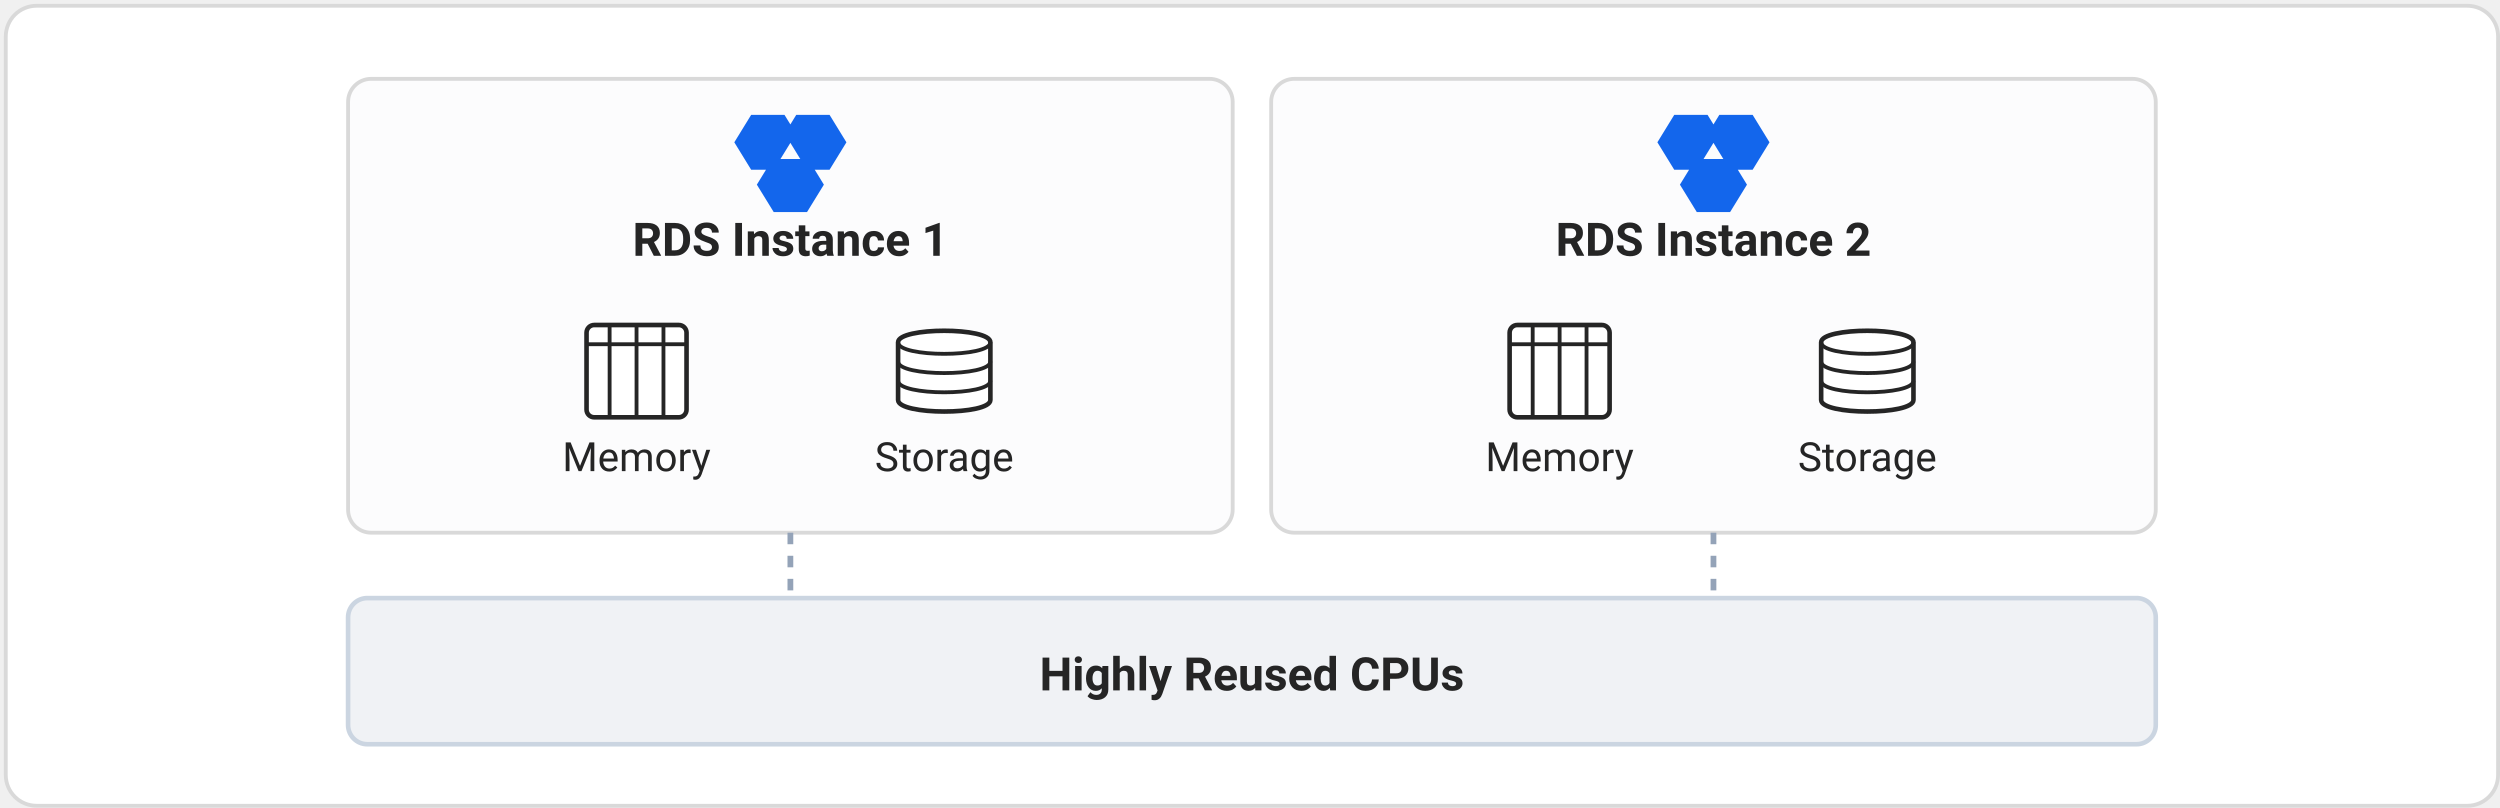
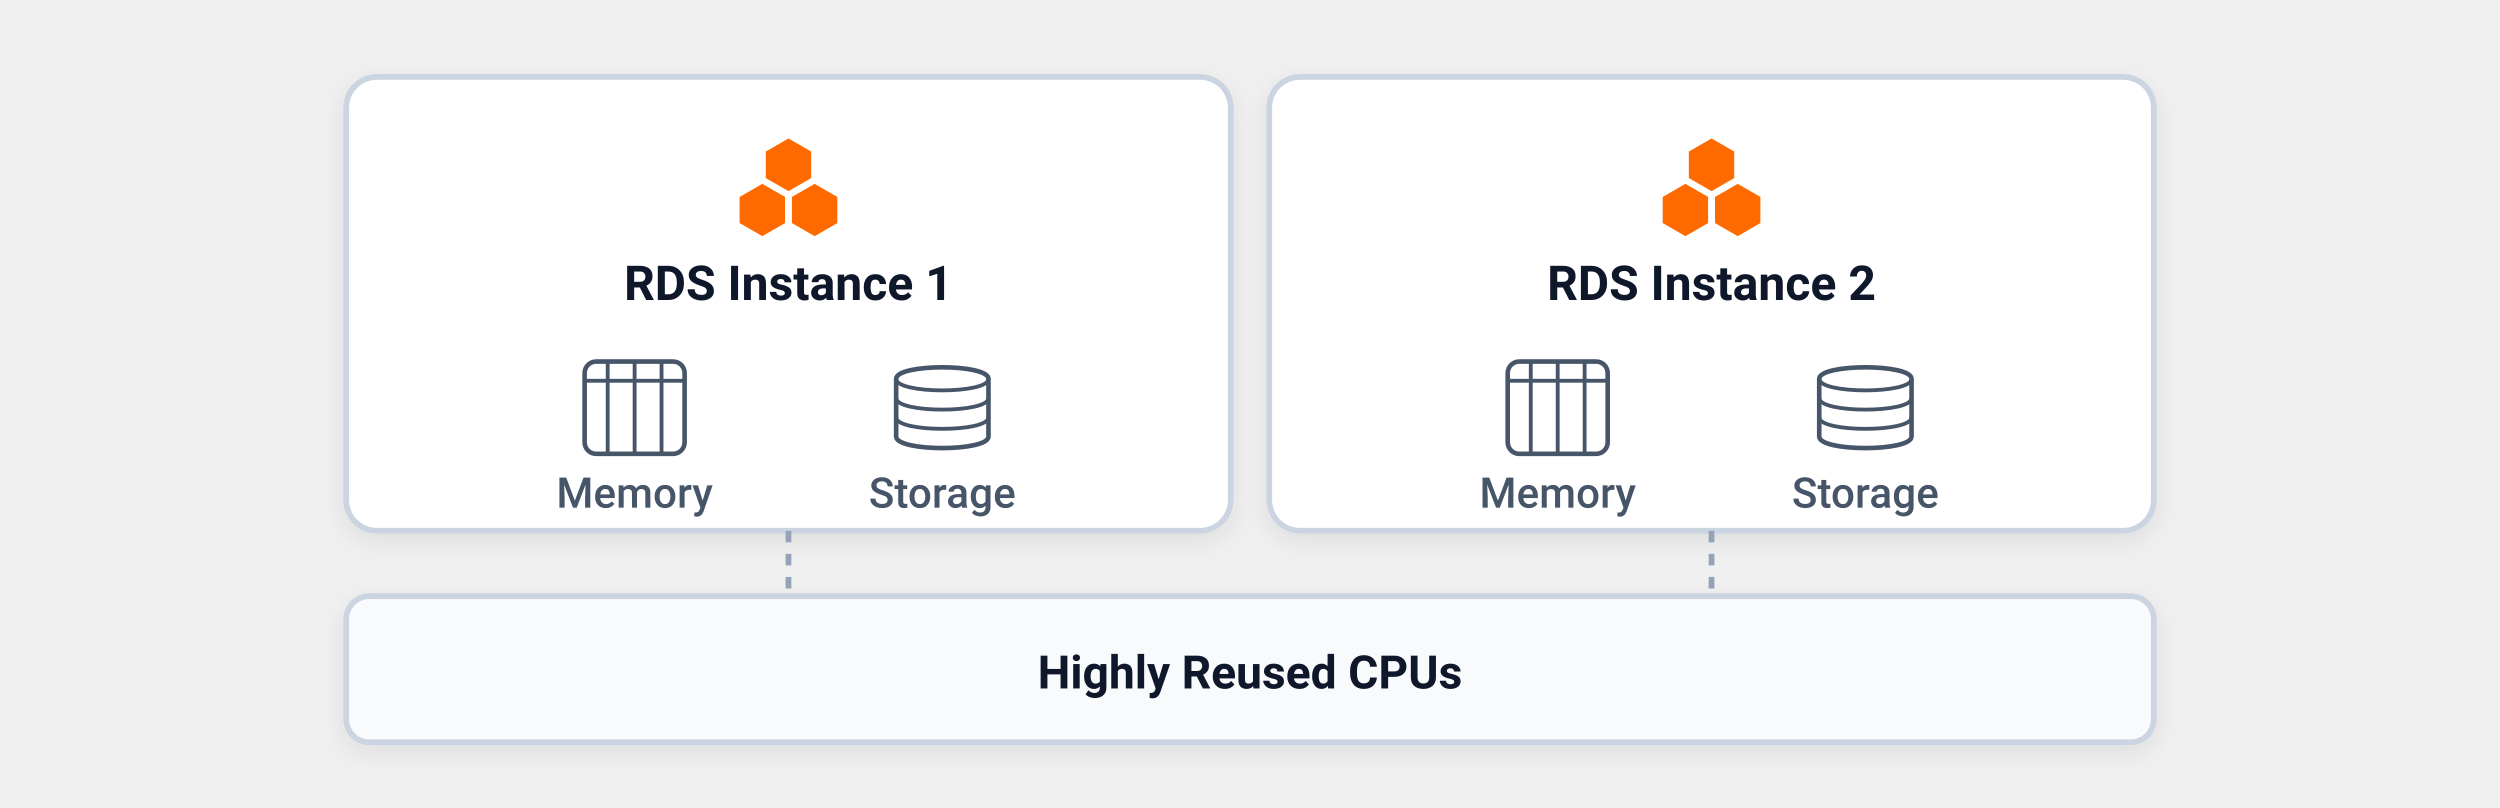
- <svg xmlns="http://www.w3.org/2000/svg" version="1.1" viewBox="0 0 650 210" width="650" height="210">
+ <svg xmlns="http://www.w3.org/2000/svg" viewBox="0 0 650 210" width="100%" height="100%">
  <defs>
+     <filter id="inst-shadow" x="-4%" y="-4%" width="108%" height="108%" filterUnits="userSpaceOnUse">
+       <feDropShadow dx="0" dy="2" stdDeviation="3" flood-color="#0f172a" flood-opacity="0.08" />
+     </filter>
    <style>
-       .text-title { font-family: PingFangSC-Regular, -apple-system, Segoe UI, Roboto, Helvetica, Arial, sans-serif; font-size: 14px; font-weight: bold; fill: #252525; }
-       .text-category { font-family: PingFangSC-Regular, -apple-system, Segoe UI, Roboto, Helvetica, Arial, sans-serif; font-size: 13px; font-weight: bold; fill: #1366ec; text-anchor: middle; }
-       .text-inst { font-family: PingFangSC-Regular, -apple-system, Segoe UI, Roboto, Helvetica, Arial, sans-serif; font-size: 12px; font-weight: 600; fill: #252525; text-anchor: middle; }
-       .text-sub { font-family: PingFangSC-Regular, -apple-system, Segoe UI, Roboto, Helvetica, Arial, sans-serif; font-size: 10.5px; fill: #252525; text-anchor: middle; }
-       .text-bar { font-family: PingFangSC-Regular, -apple-system, Segoe UI, Roboto, Helvetica, Arial, sans-serif; font-size: 12px; font-weight: bold; fill: #252525; text-anchor: middle; }
+       .text-title { font-family: system-ui, -apple-system, Segoe UI, Roboto, Helvetica, Arial, sans-serif; font-size: 14px; font-weight: bold; fill: #0f172a; }
+       .text-category { font-family: system-ui, -apple-system, Segoe UI, Roboto, Helvetica, Arial, sans-serif; font-size: 13px; font-weight: bold; fill: #ea580c; text-anchor: middle; }
+       .text-inst { font-family: system-ui, -apple-system, Segoe UI, Roboto, Helvetica, Arial, sans-serif; font-size: 12.5px; font-weight: 700; fill: #0f172a; text-anchor: middle; }
+       .text-sub { font-family: system-ui, -apple-system, Segoe UI, Roboto, Helvetica, Arial, sans-serif; font-size: 11px; fill: #475569; text-anchor: middle; font-weight: 500; }
+       .text-bar { font-family: system-ui, -apple-system, Segoe UI, Roboto, Helvetica, Arial, sans-serif; font-size: 12px; font-weight: 700; fill: #0f172a; text-anchor: middle; }
    </style>
  </defs>
-   <g transform="translate(0.5,0.5)">
-     <rect x="1" y="1" width="648" height="208" rx="8" ry="8" fill="#ffffff" stroke="#d9d9d9" pointer-events="none" />
-     <rect x="90" y="20" width="230" height="118" rx="6" ry="6" fill="#fcfcfd" stroke="#d9d9d9" />
-     <path d="M 200.66 54.63 L 196.28 47.51 L 198.66 43.63 L 194.80 43.63 L 190.42 36.50 L 194.80 29.37 L 203.47 29.37 L 205.00 31.85 L 206.52 29.37 L 215.19 29.37 L 219.57 36.50 L 215.19 43.63 L 211.33 43.63 L 213.71 47.51 L 209.33 54.63 L 200.66 54.63 Z M 207.57 40.84 L 205.00 36.64 L 202.42 40.84 L 207.57 40.84 Z" fill="#1366ec" stroke="none" />
-     <text x="205" y="66" class="text-inst">RDS Instance 1</text>
+   <g transform="translate(90, 20)">
+     <rect width="230" height="118" rx="8" fill="#ffffff" stroke="#cbd5e1" stroke-width="1.5" filter="url(#inst-shadow)" />
    <g>
-       <rect x="152.0" y="84.0" width="26" height="24" rx="2" ry="2" fill="#ffffff" stroke="#252525" stroke-width="1.2" />
-       <path d="M 152.0 89.0 L 178.0 89.0 M 158.0 84.0 L 158.0 108.0 M 165.0 84.0 L 165.0 108.0 M 172.0 84.0 L 172.0 108.0" fill="none" stroke="#252525" stroke-width="1" />
-       <text x="165.0" y="122.0" class="text-sub">Memory</text>
+       <polygon points="120.9,26.3 115.0,29.7 109.1,26.3 109.1,19.4 115.0,16.0 120.9,19.4" fill="#ff6a00" />
+       <polygon points="114.1,38.0 108.2,41.4 102.3,38.0 102.3,31.2 108.2,27.8 114.1,31.2" fill="#ff6a00" />
+       <polygon points="127.7,38.0 121.8,41.4 115.9,38.0 115.9,31.2 121.8,27.8 127.7,31.2" fill="#ff6a00" />
    </g>
+     <text x="115" y="58" class="text-inst">RDS Instance 1</text>
+     <g transform="translate(0, 0)">
+       <rect x="62.0" y="74.0" width="26" height="24" rx="3" fill="#ffffff" stroke="#475569" stroke-width="1.2" />
+       <path d="M 62.0 79.0 L 88.0 79.0 M 68.0 74.0 L 68.0 98.0 M 75.0 74.0 L 75.0 98.0 M 82.0 74.0 L 82.0 98.0" fill="none" stroke="#475569" stroke-width="1" />
+       <text x="75.0" y="112.0" class="text-sub">Memory</text>
+     </g>
+     <g transform="translate(0, 0)">
+       <path d="M 143.0 78.5 C 143.0 74.5 167.0 74.5 167.0 78.5 L 167.0 93.5 C 167.0 97.5 143.0 97.5 143.0 93.5 Z" fill="#ffffff" stroke="#475569" stroke-width="1.2" />
+       <path d="M 143.0 78.5 C 143.0 82.5 167.0 82.5 167.0 78.5 M 143.0 83.5 C 143.0 87.5 167.0 87.5 167.0 83.5 M 143.0 88.5 C 143.0 92.5 167.0 92.5 167.0 88.5" fill="none" stroke="#475569" stroke-width="1" />
+       <text x="155.0" y="112.0" class="text-sub">Storage</text>
+     </g>
+   </g>
+   <g transform="translate(330, 20)">
+     <rect width="230" height="118" rx="8" fill="#ffffff" stroke="#cbd5e1" stroke-width="1.5" filter="url(#inst-shadow)" />
    <g>
-       <path d="M 233.0 88.5 C 233.0 84.5 257.0 84.5 257.0 88.5 L 257.0 103.5 C 257.0 107.5 233.0 107.5 233.0 103.5 Z" fill="#ffffff" stroke="#252525" stroke-width="1.2" />
-       <path d="M 233.0 88.5 C 233.0 92.5 257.0 92.5 257.0 88.5 M 233.0 93.5 C 233.0 97.5 257.0 97.5 257.0 93.5 M 233.0 98.5 C 233.0 102.5 257.0 102.5 257.0 98.5" fill="none" stroke="#252525" stroke-width="1" />
-       <text x="245.0" y="122.0" class="text-sub">Storage</text>
+       <polygon points="120.9,26.3 115.0,29.7 109.1,26.3 109.1,19.4 115.0,16.0 120.9,19.4" fill="#ff6a00" />
+       <polygon points="114.1,38.0 108.2,41.4 102.3,38.0 102.3,31.2 108.2,27.8 114.1,31.2" fill="#ff6a00" />
+       <polygon points="127.7,38.0 121.8,41.4 115.9,38.0 115.9,31.2 121.8,27.8 127.7,31.2" fill="#ff6a00" />
    </g>
-     <rect x="330" y="20" width="230" height="118" rx="6" ry="6" fill="#fcfcfd" stroke="#d9d9d9" />
-     <path d="M 440.66 54.63 L 436.28 47.51 L 438.66 43.63 L 434.80 43.63 L 430.42 36.50 L 434.80 29.37 L 443.47 29.37 L 445.00 31.85 L 446.52 29.37 L 455.19 29.37 L 459.57 36.50 L 455.19 43.63 L 451.33 43.63 L 453.71 47.51 L 449.33 54.63 L 440.66 54.63 Z M 447.57 40.84 L 445.00 36.64 L 442.42 40.84 L 447.57 40.84 Z" fill="#1366ec" stroke="none" />
-     <text x="445" y="66" class="text-inst">RDS Instance 2</text>
-     <g>
-       <rect x="392.0" y="84.0" width="26" height="24" rx="2" ry="2" fill="#ffffff" stroke="#252525" stroke-width="1.2" />
-       <path d="M 392.0 89.0 L 418.0 89.0 M 398.0 84.0 L 398.0 108.0 M 405.0 84.0 L 405.0 108.0 M 412.0 84.0 L 412.0 108.0" fill="none" stroke="#252525" stroke-width="1" />
-       <text x="405.0" y="122.0" class="text-sub">Memory</text>
+     <text x="115" y="58" class="text-inst">RDS Instance 2</text>
+     <g transform="translate(0, 0)">
+       <rect x="62.0" y="74.0" width="26" height="24" rx="3" fill="#ffffff" stroke="#475569" stroke-width="1.2" />
+       <path d="M 62.0 79.0 L 88.0 79.0 M 68.0 74.0 L 68.0 98.0 M 75.0 74.0 L 75.0 98.0 M 82.0 74.0 L 82.0 98.0" fill="none" stroke="#475569" stroke-width="1" />
+       <text x="75.0" y="112.0" class="text-sub">Memory</text>
    </g>
-     <g>
-       <path d="M 473.0 88.5 C 473.0 84.5 497.0 84.5 497.0 88.5 L 497.0 103.5 C 497.0 107.5 473.0 107.5 473.0 103.5 Z" fill="#ffffff" stroke="#252525" stroke-width="1.2" />
-       <path d="M 473.0 88.5 C 473.0 92.5 497.0 92.5 497.0 88.5 M 473.0 93.5 C 473.0 97.5 497.0 97.5 497.0 93.5 M 473.0 98.5 C 473.0 102.5 497.0 102.5 497.0 98.5" fill="none" stroke="#252525" stroke-width="1" />
-       <text x="485.0" y="122.0" class="text-sub">Storage</text>
+     <g transform="translate(0, 0)">
+       <path d="M 143.0 78.5 C 143.0 74.5 167.0 74.5 167.0 78.5 L 167.0 93.5 C 167.0 97.5 143.0 97.5 143.0 93.5 Z" fill="#ffffff" stroke="#475569" stroke-width="1.2" />
+       <path d="M 143.0 78.5 C 143.0 82.5 167.0 82.5 167.0 78.5 M 143.0 83.5 C 143.0 87.5 167.0 87.5 167.0 83.5 M 143.0 88.5 C 143.0 92.5 167.0 92.5 167.0 88.5" fill="none" stroke="#475569" stroke-width="1" />
+       <text x="155.0" y="112.0" class="text-sub">Storage</text>
    </g>
-     <path d="M 205 138 L 205 155 M 445 138 L 445 155" fill="none" stroke="#94a3b8" stroke-width="1.5" stroke-dasharray="3,3" />
-     <rect x="90" y="155" width="470" height="38" rx="5" ry="5" fill="#f0f2f5" stroke="#cbd5e1" stroke-width="1.2" />
-     <text x="325" y="179" class="text-bar">Highly Reused CPUs</text>
  </g>
+   <path d="M 205 138 L 205 155 M 445 138 L 445 155" fill="none" stroke="#94a3b8" stroke-width="1.5" stroke-dasharray="3,3" />
+   <rect x="90" y="155" width="470" height="38" rx="6" fill="#f8fafc" stroke="#cbd5e1" stroke-width="1.5" filter="url(#inst-shadow)" />
+   <text x="325" y="179" class="text-bar">Highly Reused CPUs</text>
</svg>
